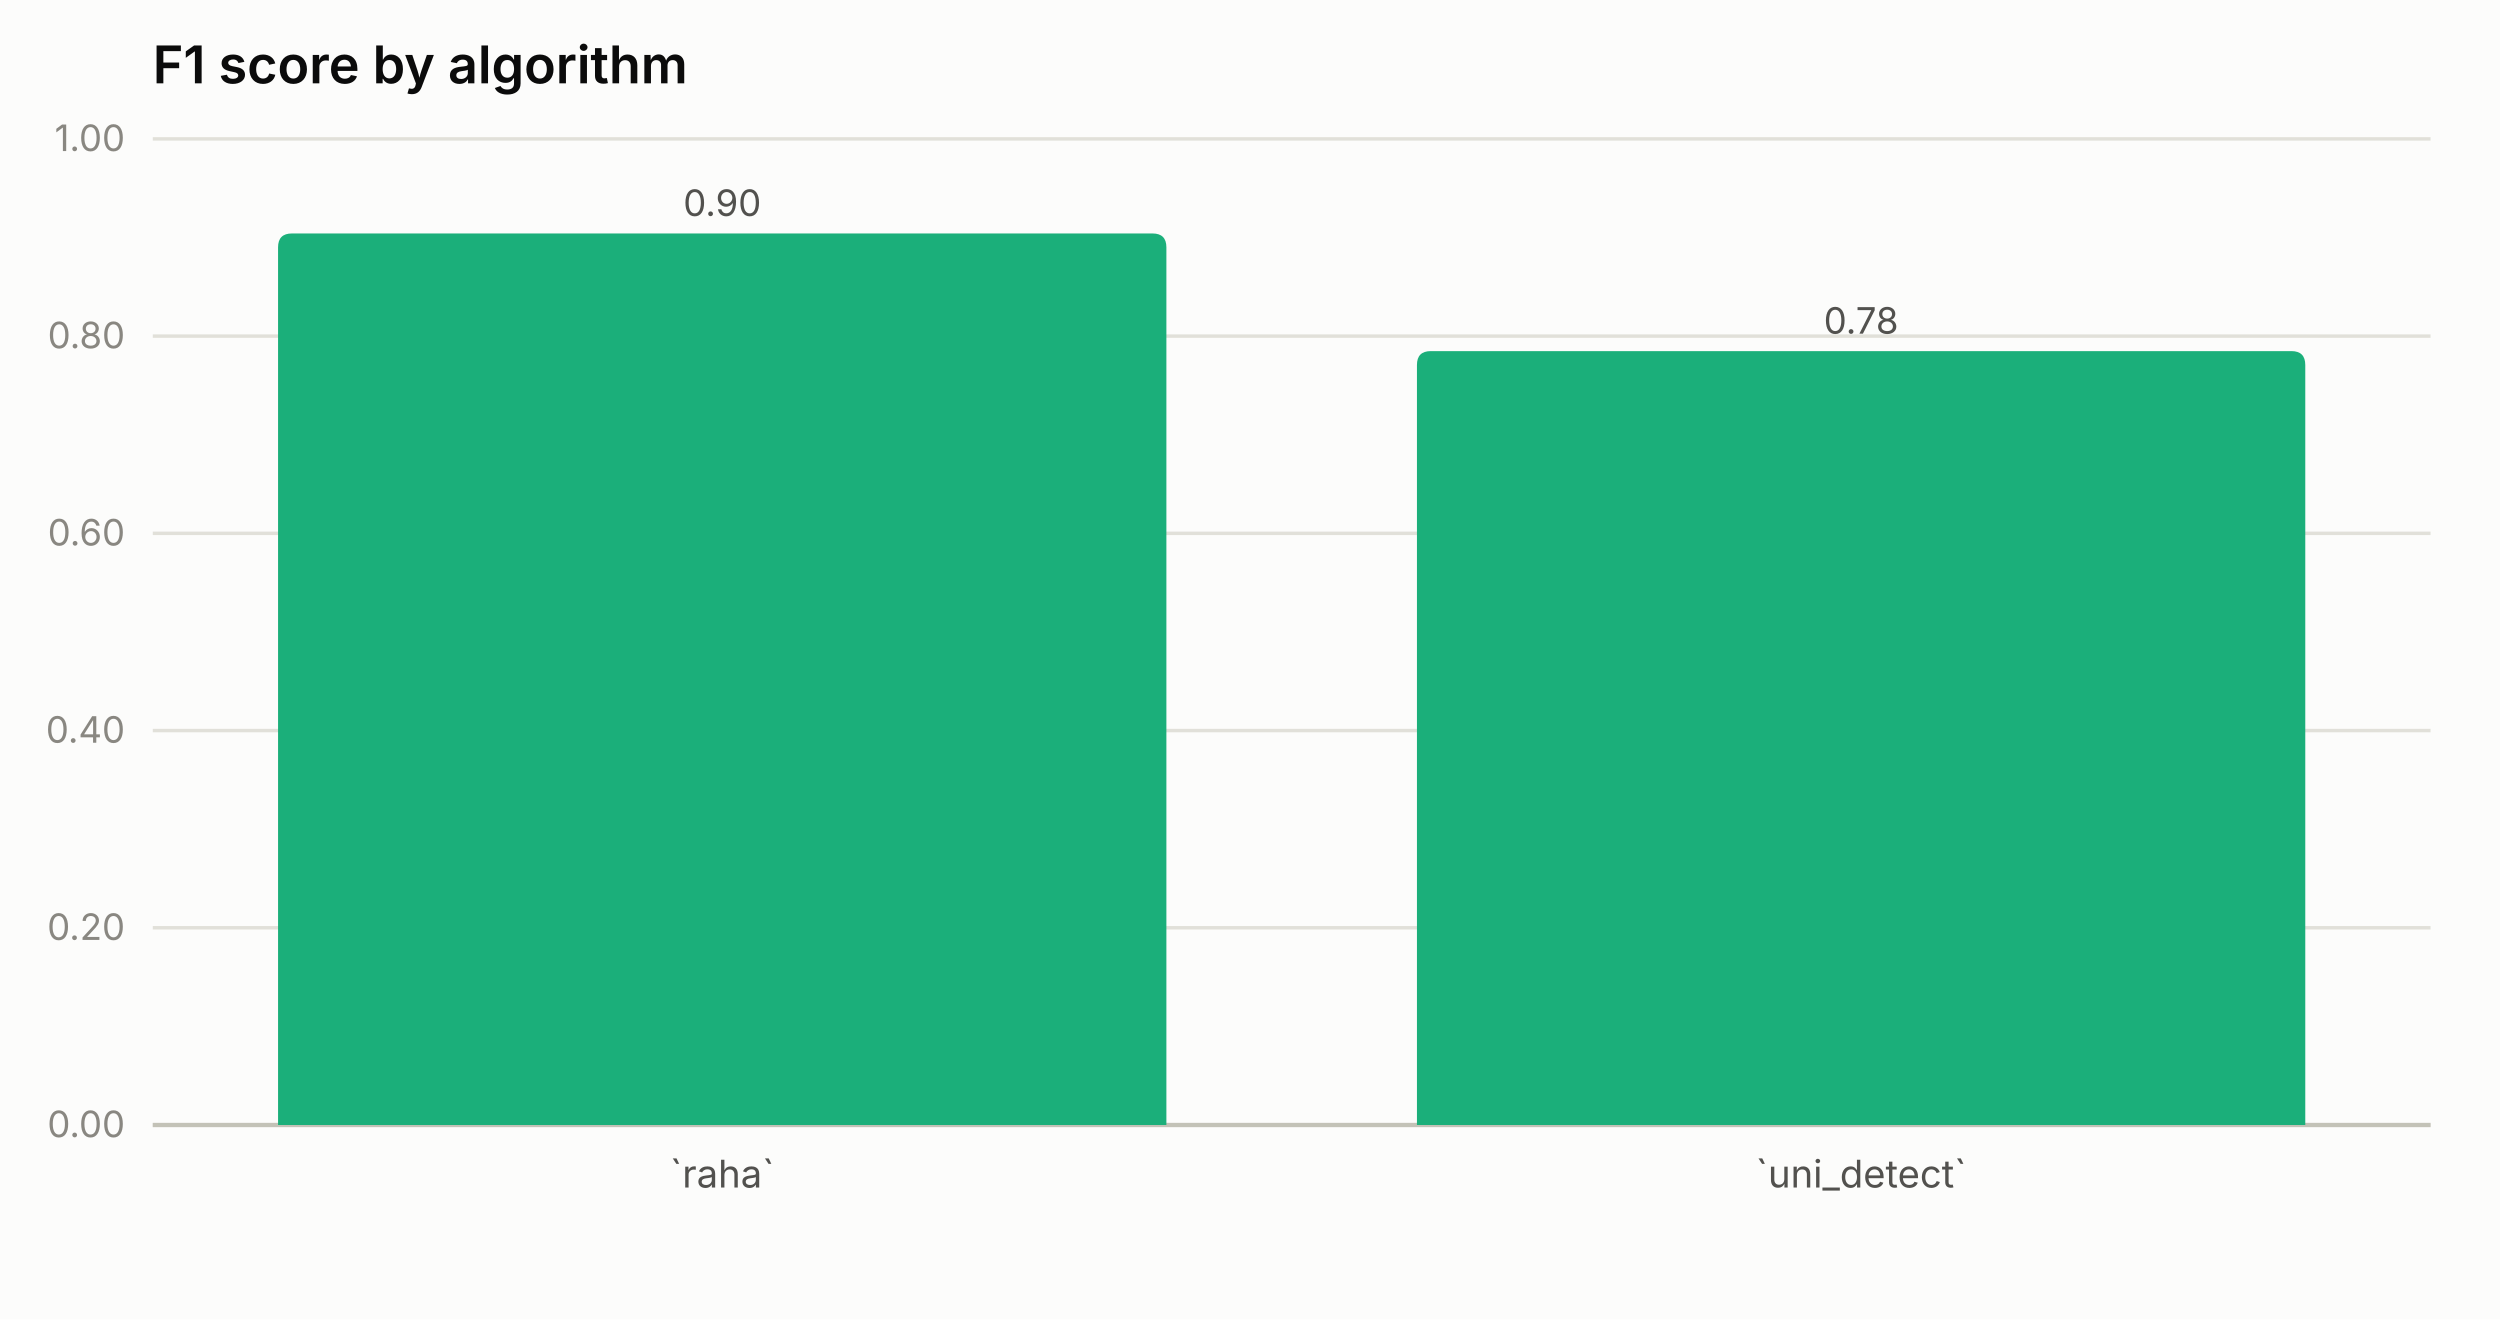
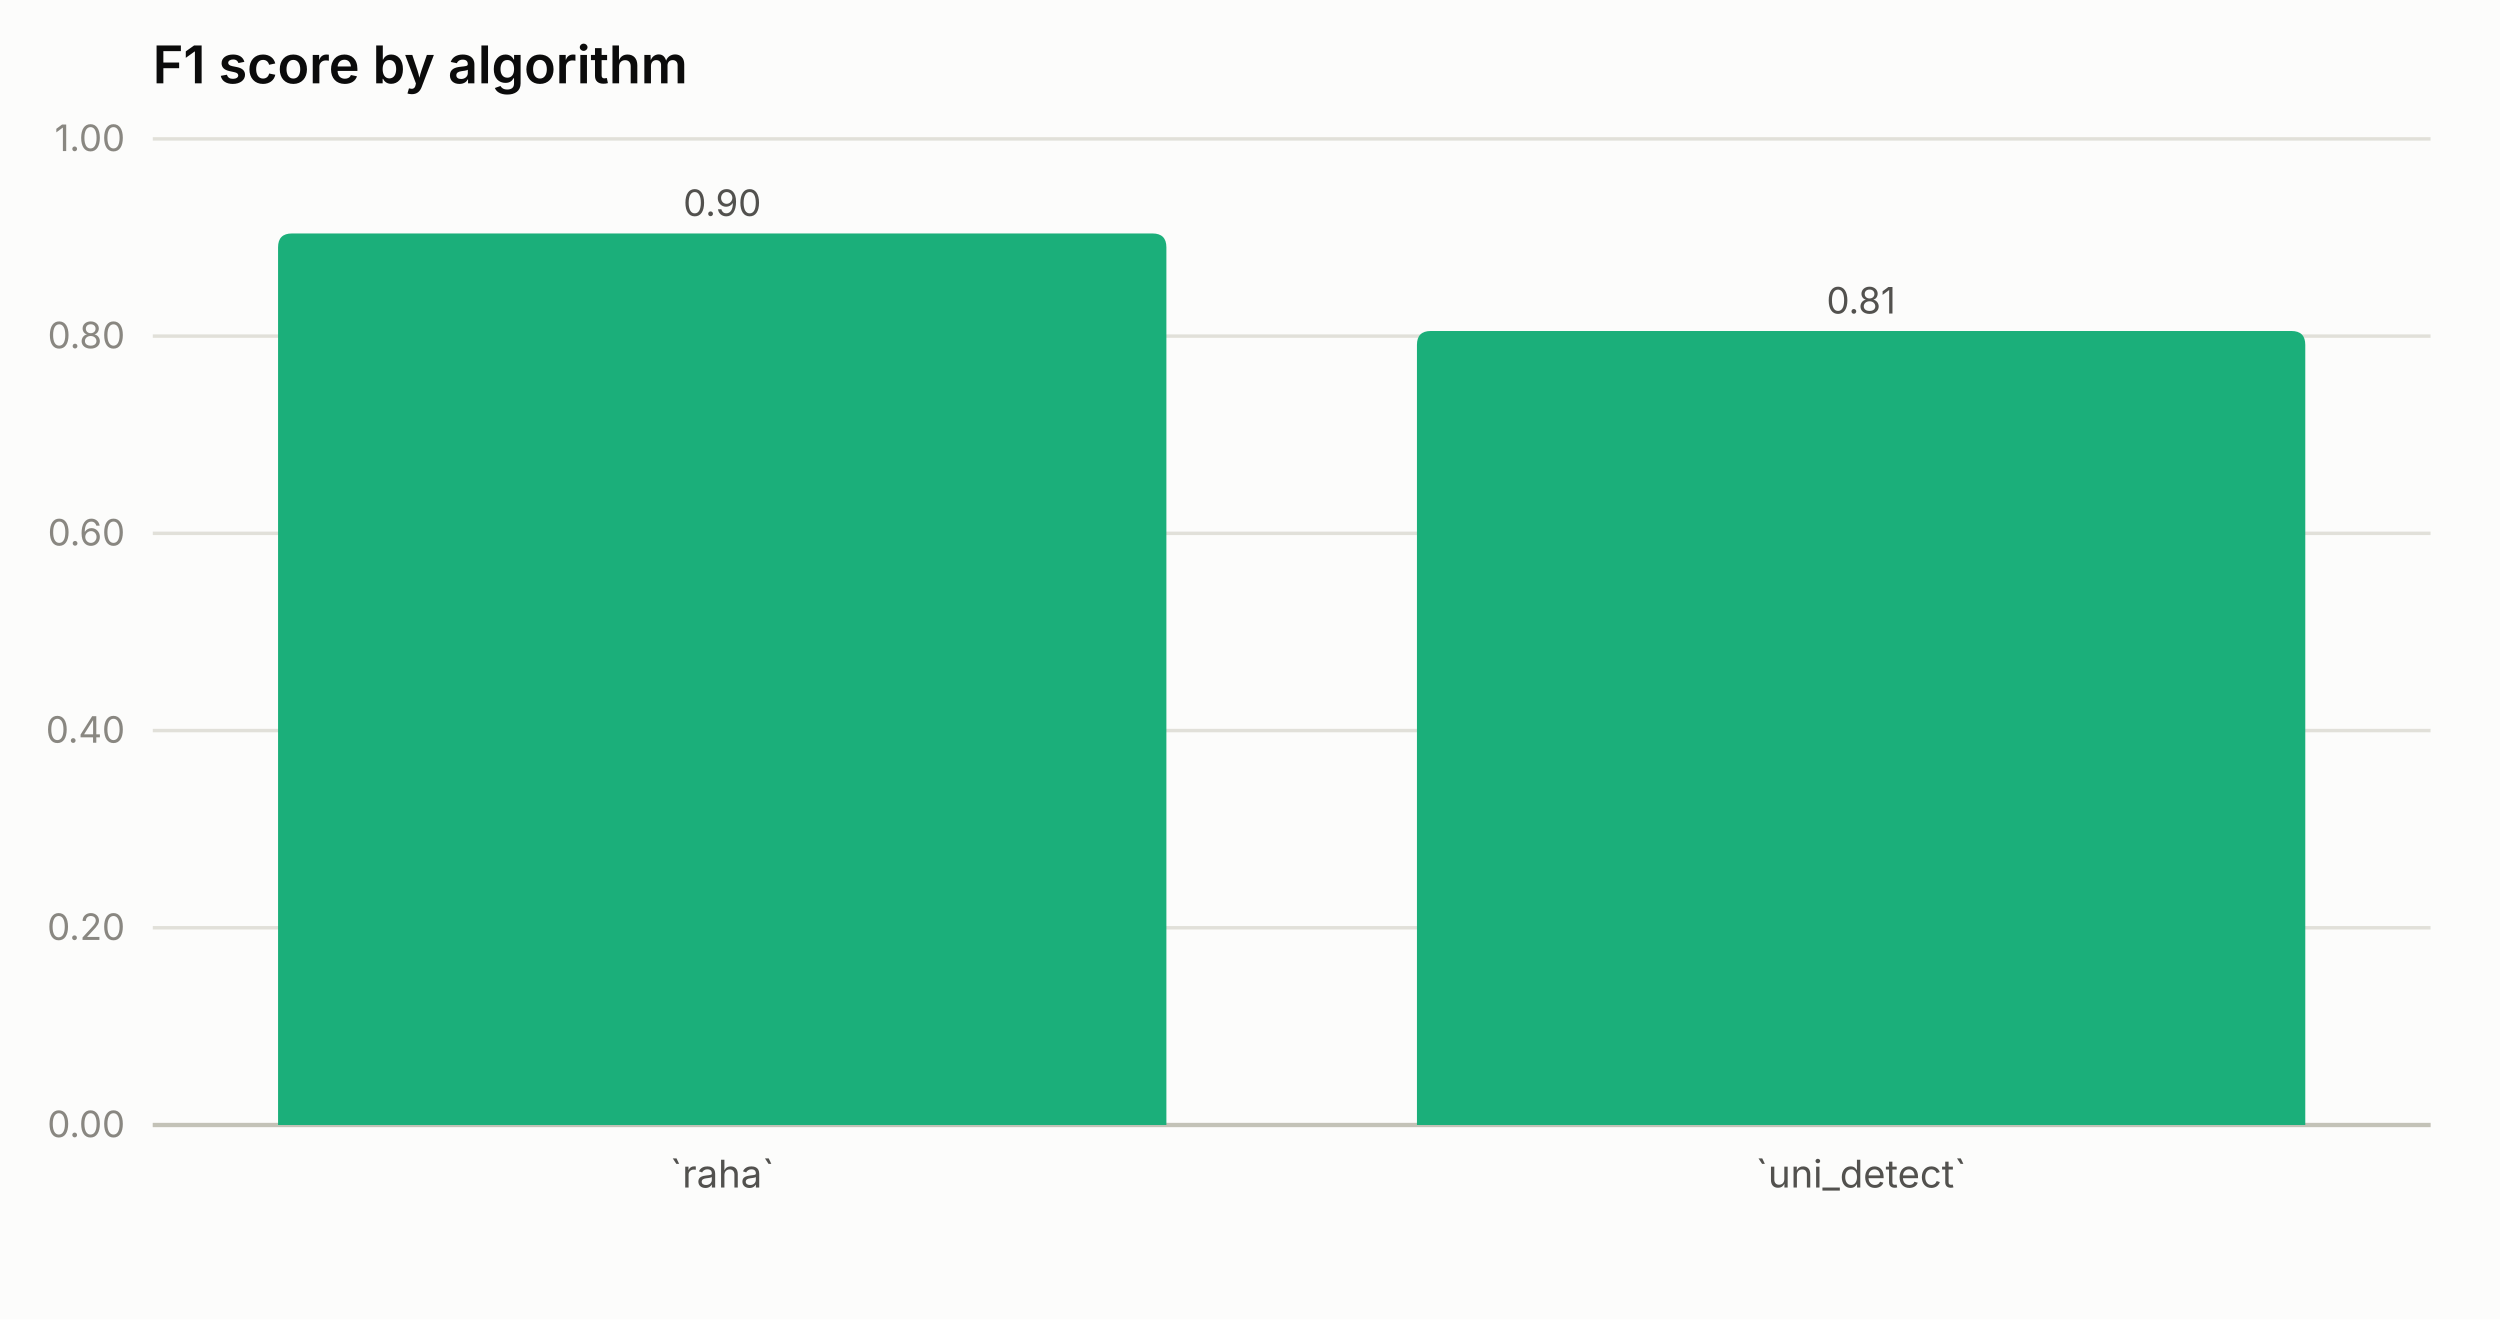
<svg xmlns="http://www.w3.org/2000/svg" viewBox="0 0 720 380" font-family="system-ui, -apple-system, 'Segoe UI', sans-serif" role="img" aria-label="F1 score by algorithm">
  <rect x="0" y="0" width="720" height="380" fill="#fcfcfb" />
  <text x="44" y="24" font-size="15" font-weight="600" fill="#0b0b0b">F1 score by algorithm</text>
  <line x1="44" y1="324.0" x2="700" y2="324.0" stroke="#e1e0d9" stroke-width="1" />
  <text x="36" y="327.5" font-size="10.5" fill="#898781" text-anchor="end">0.00</text>
  <line x1="44" y1="267.2" x2="700" y2="267.2" stroke="#e1e0d9" stroke-width="1" />
  <text x="36" y="270.7" font-size="10.5" fill="#898781" text-anchor="end">0.20</text>
  <line x1="44" y1="210.4" x2="700" y2="210.4" stroke="#e1e0d9" stroke-width="1" />
  <text x="36" y="213.9" font-size="10.5" fill="#898781" text-anchor="end">0.40</text>
  <line x1="44" y1="153.6" x2="700" y2="153.6" stroke="#e1e0d9" stroke-width="1" />
  <text x="36" y="157.1" font-size="10.5" fill="#898781" text-anchor="end">0.60</text>
  <line x1="44" y1="96.8" x2="700" y2="96.8" stroke="#e1e0d9" stroke-width="1" />
  <text x="36" y="100.3" font-size="10.5" fill="#898781" text-anchor="end">0.80</text>
  <line x1="44" y1="40.0" x2="700" y2="40.0" stroke="#e1e0d9" stroke-width="1" />
  <text x="36" y="43.5" font-size="10.5" fill="#898781" text-anchor="end">1.00</text>
  <line x1="44" y1="324.0" x2="700" y2="324.0" stroke="#c3c2b7" stroke-width="1.25" />
  <path d="M 80.08,71.236 Q 80.08,67.236 84.08,67.236 L 331.92,67.236 Q 335.92,67.236 335.92,71.236 L 335.92,324.0 L 80.08,324.0 Z" fill="#1baf7a" />
  <text x="208.0" y="62.2" font-size="10.5" fill="#52514e" text-anchor="middle">0.90</text>
  <text x="208.0" y="342.0" font-size="11" fill="#52514e" text-anchor="middle">`raha`</text>
-   <path d="M 408.08,105.117 Q 408.08,101.117 412.08,101.117 L 659.92,101.117 Q 663.92,101.117 663.92,105.117 L 663.92,324.0 L 408.08,324.0 Z" fill="#1baf7a" />
-   <text x="536.0" y="96.1" font-size="10.5" fill="#52514e" text-anchor="middle">0.78</text>
+   <path d="M 408.08,99.323 Q 408.08,95.323 412.08,95.323 L 659.92,95.323 Q 663.92,95.323 663.92,99.323 L 663.92,324.0 L 408.08,324.0 Z" fill="#1baf7a" />
+   <text x="536.0" y="90.3" font-size="10.5" fill="#52514e" text-anchor="middle">0.81</text>
  <text x="536.0" y="342.0" font-size="11" fill="#52514e" text-anchor="middle">`uni_detect`</text>
</svg>
